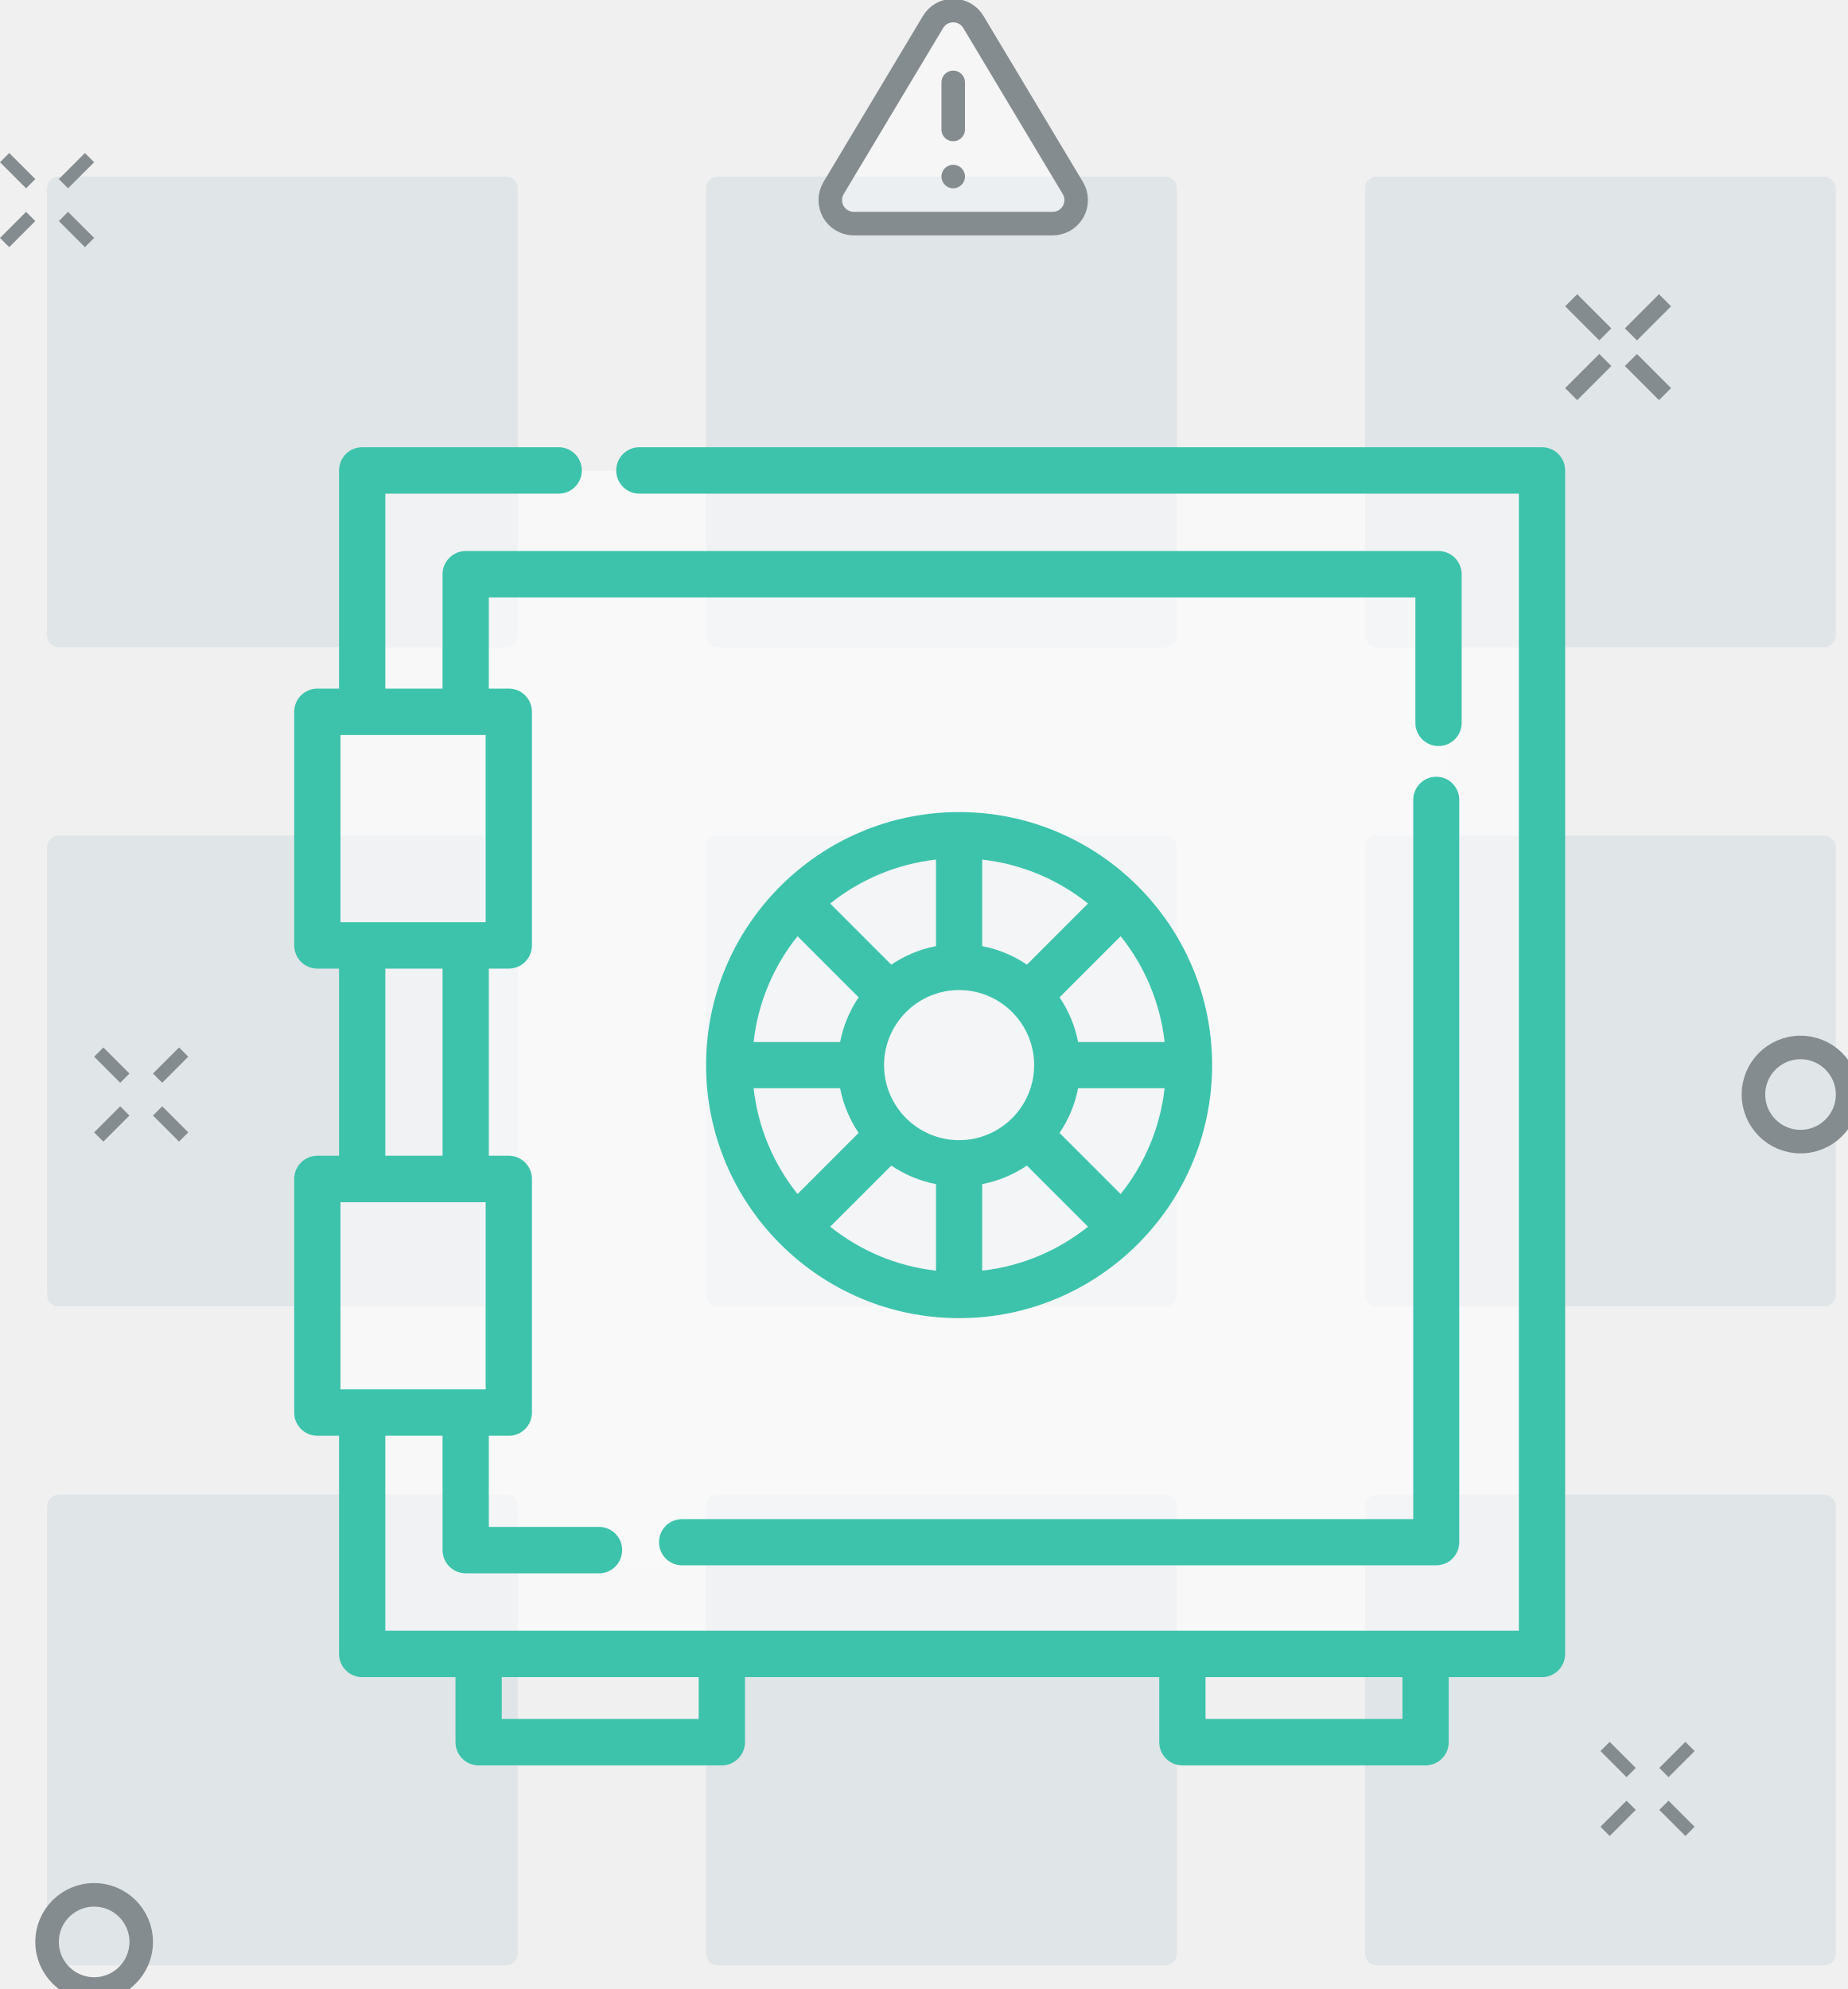
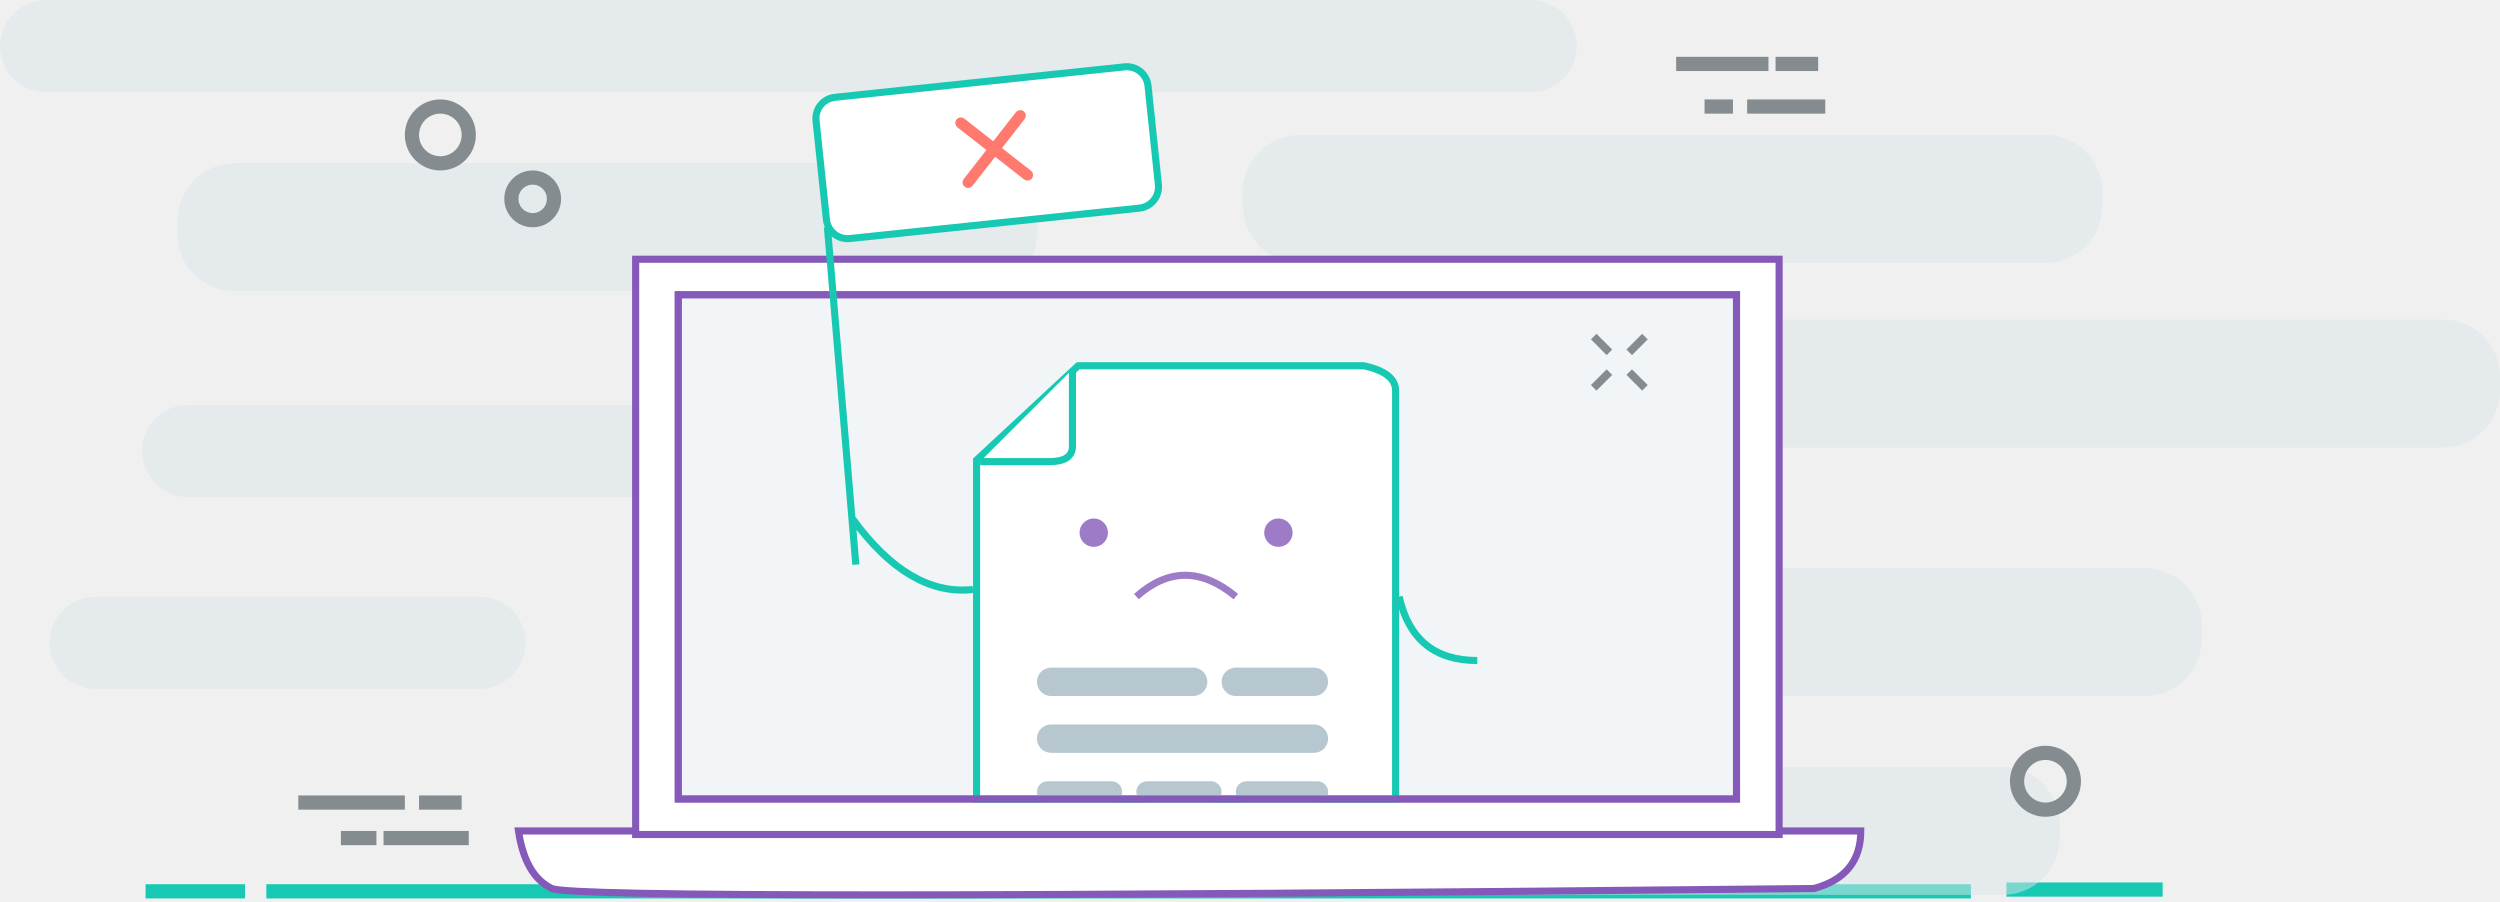
- <svg xmlns="http://www.w3.org/2000/svg" width="157px" height="169px" viewBox="0 0 157 169" version="1.1">
-   <defs />
-   <g stroke="none" stroke-width="1" fill="none" fill-rule="evenodd">
-     <g>
-       <path d="M5,71 L43,71 C43.552,71 44,71.448 44,72 L44,110 C44,110.552 43.552,111 43,111 L5,111 C4.448,111 4,110.552 4,110 L4,72 C4,71.448 4.448,71 5,71 Z M5,15 L43,15 C43.552,15 44,15.448 44,16 L44,54 C44,54.552 43.552,55 43,55 L5,55 C4.448,55 4,54.552 4,54 L4,16 C4,15.448 4.448,15 5,15 Z M61,15 L99,15 C99.552,15 100,15.448 100,16 L100,54 C100,54.552 99.552,55 99,55 L61,55 C60.448,55 60,54.552 60,54 L60,16 C60,15.448 60.448,15 61,15 Z M61,71 L99,71 C99.552,71 100,71.448 100,72 L100,110 C100,110.552 99.552,111 99,111 L61,111 C60.448,111 60,110.552 60,110 L60,72 C60,71.448 60.448,71 61,71 Z M117,15 L155,15 C155.552,15 156,15.448 156,16 L156,54 C156,54.552 155.552,55 155,55 L117,55 C116.448,55 116,54.552 116,54 L116,16 C116,15.448 116.448,15 117,15 Z M117,71 L155,71 C155.552,71 156,71.448 156,72 L156,110 C156,110.552 155.552,111 155,111 L117,111 C116.448,111 116,110.552 116,110 L116,72 C116,71.448 116.448,71 117,71 Z M5,127 L43,127 C43.552,127 44,127.448 44,128 L44,166 C44,166.552 43.552,167 43,167 L5,167 C4.448,167 4,166.552 4,166 L4,128 C4,127.448 4.448,127 5,127 Z M61,127 L99,127 C99.552,127 100,127.448 100,128 L100,166 C100,166.552 99.552,167 99,167 L61,167 C60.448,167 60,166.552 60,166 L60,128 C60,127.448 60.448,127 61,127 Z M117,127 L155,127 C155.552,127 156,127.448 156,128 L156,166 C156,166.552 155.552,167 155,167 L117,167 C116.448,167 116,166.552 116,166 L116,128 C116,127.448 116.448,127 117,127 Z" fill="#E0E5E8" />
-       <g transform="translate(0, 13)">
-         <path d="M13.784,79 L13,78.216 L15.216,76 L16,76.784 L13.784,79 Z M10.216,79 L8,76.784 L8.784,76 L11,78.216 L10.216,79 Z M13.784,81 L16,83.216 L15.216,84 L13,81.784 L13.784,81 Z M10.216,81 L11,81.784 L8.784,84 L8,83.216 L10.216,81 Z" fill="#858C8F" />
-         <path d="M141.784,138 L141,137.216 L143.216,135 L144,135.784 L141.784,138 Z M138.216,138 L136,135.784 L136.784,135 L139,137.216 L138.216,138 Z M141.784,140 L144,142.216 L143.216,143 L141,140.784 L141.784,140 Z M138.216,140 L139,140.784 L136.784,143 L136,142.216 L138.216,140 Z" fill="#858C8F" />
-         <path d="M5.784,3 L5,2.216 L7.216,0 L8,0.784 L5.784,3 Z M2.216,3 L4.4408921e-16,0.784 L0.784,0 L3,2.216 L2.216,3 Z M5.784,5 L8,7.216 L7.216,8 L5,5.784 L5.784,5 Z M2.216,5 L3,5.784 L0.784,8 L4.4408921e-16,7.216 L2.216,5 Z" fill="#858C8F" />
-         <path d="M139.1,15.925 L138.075,14.9 L140.975,12 L142,13.025 L139.1,15.925 Z M135.9,15.925 L133,13.025 L134.025,12 L136.925,14.9 L135.9,15.925 Z M139.1,17.075 L142,19.975 L140.975,21 L138.075,18.1 L139.1,17.075 Z M135.9,17.075 L136.925,18.1 L134.025,21 L133,19.975 L135.9,17.075 Z" fill="#858C8F" />
-         <circle stroke="#858C8F" stroke-width="2" cx="8" cy="152" r="4" />
-         <circle stroke="#858C8F" stroke-width="2" cx="153" cy="80" r="4" />
-       </g>
-       <g transform="translate(25, 38)">
-         <path d="M5,2 L105,2 L105,101 L5,101 L5,82.505 L2.379,82.505 L2.379,61.524 L5,61.524 L5,42.329 C2.752,42.716 1.595,42.716 1.528,42.329 C1.461,41.941 1.461,35.243 1.528,22.235 L5,22.235 L5,2 Z" fill-opacity="0.5" fill="#FFFFFF" />
-         <rect fill-opacity="0.2" fill="#FFFFFF" x="16" y="11" width="82" height="84" />
-         <path d="M106.033,0 L29.329,0 C28.243,0 27.362,0.883 27.362,1.972 C27.362,3.061 28.243,3.944 29.329,3.944 L104.067,3.944 L104.067,100.558 L7.744,100.558 L7.744,83.993 L12.607,83.993 L12.607,93.708 C12.607,94.797 13.487,95.68 14.573,95.68 L25.902,95.68 C26.987,95.68 27.868,94.797 27.868,93.708 C27.868,92.619 26.988,91.736 25.902,91.736 L16.539,91.736 L16.539,83.993 L18.236,83.993 C19.322,83.993 20.202,83.11 20.202,82.021 L20.202,62.174 C20.202,61.086 19.322,60.202 18.236,60.202 L16.539,60.202 L16.539,44.3 L18.236,44.3 C19.322,44.3 20.202,43.417 20.202,42.327 L20.202,22.48 C20.202,21.391 19.322,20.508 18.236,20.508 L16.539,20.508 L16.539,12.765 L95.273,12.765 L95.273,23.418 C95.273,24.507 96.153,25.39 97.239,25.39 C98.324,25.39 99.205,24.507 99.205,23.418 L99.205,10.793 C99.205,9.705 98.325,8.821 97.239,8.821 L14.573,8.821 C13.487,8.821 12.607,9.704 12.607,10.793 L12.607,20.508 L7.744,20.508 L7.744,3.944 L22.475,3.944 C23.561,3.944 24.441,3.061 24.441,1.972 C24.441,0.883 23.561,0 22.475,0 L5.778,0 C4.693,0 3.812,0.883 3.812,1.972 L3.812,20.508 L1.966,20.508 C0.88,20.508 0,21.391 0,22.48 L0,42.327 C0,43.416 0.88,44.3 1.966,44.3 L3.812,44.3 L3.812,60.202 L1.966,60.202 C0.88,60.202 0,61.085 0,62.174 L0,82.021 C0,83.11 0.88,83.993 1.966,83.993 L3.812,83.993 L3.812,102.53 C3.812,103.618 4.692,104.502 5.778,104.502 L13.706,104.502 L13.706,110.028 C13.706,111.117 14.586,112 15.672,112 L36.338,112 C37.424,112 38.305,111.117 38.305,110.028 L38.305,104.502 L73.508,104.502 L73.508,110.028 C73.508,111.117 74.388,112 75.474,112 L96.14,112 C97.226,112 98.106,111.117 98.106,110.028 L98.106,104.502 L106.034,104.502 C107.12,104.502 108,103.619 108,102.53 L108,1.972 C107.999,0.883 107.12,0 106.033,0 Z M3.932,40.355 L3.932,24.452 L16.27,24.452 L16.27,40.356 L3.932,40.356 L3.932,40.355 Z M12.607,44.299 L12.607,60.202 L7.744,60.202 L7.744,44.299 L12.607,44.299 Z M3.932,80.049 L3.932,64.146 L16.27,64.146 L16.27,80.049 L3.932,80.049 Z M17.637,108.055 L17.637,104.501 L34.372,104.501 L34.372,108.055 L17.637,108.055 Z M94.174,108.055 L77.439,108.055 L77.439,104.501 L94.174,104.501 L94.174,108.055 Z" fill="#3DC3AB" fill-rule="nonzero" />
-         <path d="M97.046,28 C95.967,28 95.092,28.878 95.092,29.961 L95.092,91.077 L32.954,91.077 C31.875,91.077 31,91.955 31,93.039 C31,94.122 31.875,95 32.954,95 L97.046,95 C98.125,95 99,94.122 99,93.039 L99,29.961 C99,28.878 98.125,28 97.046,28 Z" fill="#3DC3AB" fill-rule="nonzero" />
-         <path d="M56.5,31 C44.645,31 35,40.645 35,52.5 C35,64.355 44.645,74 56.5,74 C68.355,74 78,64.355 78,52.5 C78,40.645 68.355,31 56.5,31 Z M73.963,50.538 L66.612,50.538 C66.344,49.153 65.8,47.866 65.036,46.739 L70.23,41.545 C72.248,44.07 73.587,47.16 73.963,50.538 Z M58.462,35.037 C61.84,35.413 64.93,36.752 67.455,38.77 L62.261,43.964 C61.133,43.2 59.847,42.656 58.462,42.388 L58.462,35.037 Z M54.538,35.037 L54.538,42.388 L54.538,42.388 C53.154,42.656 51.867,43.2 50.739,43.964 L45.546,38.77 C48.07,36.752 51.161,35.414 54.538,35.037 Z M42.771,41.545 L47.964,46.739 C47.201,47.867 46.657,49.153 46.389,50.538 L39.037,50.538 C39.414,47.16 40.752,44.07 42.771,41.545 Z M39.037,54.462 L46.388,54.462 L46.388,54.462 C46.657,55.846 47.201,57.133 47.964,58.261 L42.771,63.454 C40.752,60.929 39.414,57.839 39.037,54.462 Z M54.538,69.963 C51.16,69.586 48.071,68.248 45.546,66.229 L50.739,61.036 C51.867,61.799 53.154,62.343 54.538,62.612 L54.538,69.963 Z M50.123,52.5 C50.123,48.984 52.984,46.123 56.5,46.123 C60.016,46.123 62.877,48.983 62.877,52.5 C62.877,56.017 60.017,58.877 56.5,58.877 C52.983,58.877 50.123,56.016 50.123,52.5 Z M58.462,69.963 L58.462,62.612 L58.462,62.612 C59.846,62.343 61.134,61.799 62.261,61.036 L67.455,66.229 C64.93,68.248 61.84,69.586 58.462,69.963 Z M70.23,63.455 L65.036,58.261 C65.8,57.133 66.344,55.846 66.612,54.462 L73.963,54.462 C73.587,57.84 72.248,60.929 70.23,63.455 Z" fill="#3DC3AB" fill-rule="nonzero" />
-       </g>
-       <g transform="translate(70, 0)">
-         <path d="M9.29,1.86 L0.82,16 C0.465,16.615 0.463,17.373 0.814,17.991 C1.166,18.608 1.819,18.992 2.53,19 L19.47,19 C20.181,18.992 20.834,18.608 21.186,17.991 C21.537,17.373 21.535,16.615 21.18,16 L12.71,1.86 C12.347,1.262 11.699,0.897 11,0.897 C10.301,0.897 9.653,1.262 9.29,1.86 Z" stroke="#858C8F" stroke-width="2" fill-opacity="0.4" fill="#FFFFFF" stroke-linecap="round" stroke-linejoin="round" />
-         <path d="M11,7 L11,11" stroke="#858C8F" stroke-width="2" stroke-linecap="round" stroke-linejoin="round" />
-         <circle fill="#858C8F" cx="11" cy="15" r="1" />
-       </g>
+ <svg xmlns="http://www.w3.org/2000/svg" xmlns:xlink="http://www.w3.org/1999/xlink" width="352" height="127" viewBox="0 0 352 127">
+   <defs>
+     <path id="a" d="M139.907 20.592l3.179-4.713a.281.281 0 0 1 .466.315l-3.179 4.713 4.713 3.179a.281.281 0 0 1-.314.466l-4.713-3.179-3.18 4.713a.281.281 0 1 1-.466-.314l3.18-4.713-4.714-3.18a.281.281 0 1 1 .315-.466l4.713 3.18z" />
+   </defs>
+   <g fill="none" fill-rule="evenodd">
+     <path stroke="#17C9B2" stroke-linecap="square" stroke-width="2" d="M38.5 125.5h238M21.5 125.5h12M283.5 125.25h20" />
+     <g fill="#D9E4EA" opacity=".509">
+       <path d="M13.5 84h54a6.5 6.5 0 1 1 0 13h-54a6.5 6.5 0 1 1 0-13z" />
+       <rect width="121" height="18" x="25" y="23" rx="8" />
+       <rect width="121" height="18" x="175" y="19" rx="8" />
+       <path d="M192 45h152a8 8 0 0 1 8 8v2a8 8 0 0 1-8 8H192a8 8 0 0 1-8-8v-2a8 8 0 0 1 8-8zM212 80h90a8 8 0 0 1 8 8v2a8 8 0 0 1-8 8h-90a8 8 0 0 1-8-8v-2a8 8 0 0 1 8-8zM136 108h146a8 8 0 0 1 8 8v2a8 8 0 0 1-8 8H136a8 8 0 0 1-8-8v-2a8 8 0 0 1 8-8z" />
+       <path d="M26.5 57h209a6.5 6.5 0 1 1 0 13h-209a6.5 6.5 0 1 1 0-13zM6.5 0h209a6.5 6.5 0 1 1 0 13H6.5a6.5 6.5 0 0 1 0-13z" />
    </g>
+     <g transform="translate(73 36)">
+       <path fill="#FFF" stroke="#8459B9" d="M16.925 81H0c.627 4.2 2.194 6.9 4.701 8.1 2.508 1.2 61.747 1.2 177.717 0C186.806 87.9 189 85.2 189 81h-20.687" />
+       <path fill="#FFF" stroke="#8459B9" d="M16.5.5h161v81h-161z" />
+       <path fill="#EBF1F4" stroke="#8459B9" d="M22.5 5.5h149v71h-149z" opacity=".7" />
+       <circle cx="85" cy="41" r="2" fill="#9D7BC7" />
+       <circle cx="111" cy="41" r="2" fill="#9D7BC7" />
+       <path stroke="#9D7BC7" stroke-linecap="square" d="M91.5 54.5h12" />
+     </g>
+     <path fill="#FFF" stroke="#17C9B2" d="M151.804 51.5H192l.111.013c2.868.653 4.389 1.794 4.389 3.487v57.5h-59V64.782L151.804 51.5z" />
+     <path fill="#B7C7CF" d="M148 94h20a2 2 0 1 1 0 4h-20a2 2 0 1 1 0-4zm0 8h37a2 2 0 1 1 0 4h-37a2 2 0 1 1 0-4zm26-8h11a2 2 0 1 1 0 4h-11a2 2 0 1 1 0-4zm1.5 16h10a1.5 1.5 0 0 1 0 3h-10a1.5 1.5 0 0 1 0-3zm-14 0h9a1.5 1.5 0 0 1 0 3h-9a1.5 1.5 0 0 1 0-3zm-14 0h9a1.5 1.5 0 0 1 0 3h-9a1.5 1.5 0 0 1 0-3z" />
+     <path fill="#FFF" stroke="#17C9B2" d="M138 65h9.75c2.167 0 3.25-.722 3.25-2.167V52" />
+     <g transform="translate(152 73)">
+       <circle cx="28" cy="2" r="2" fill="#9D7BC7" />
+       <circle cx="2" cy="2" r="2" fill="#9D7BC7" />
+       <path stroke="#9D7BC7" d="M8 11c4.506-4 9.172-4 14 0" />
+     </g>
+     <path stroke="#8459B9" d="M95.5 41.5h149v71h-149z" />
+     <g transform="translate(42 8)">
+       <path fill="#858C8F" d="M187.784 42l-.784-.784L189.216 39l.784.784L187.784 42zm-3.568 0L182 39.784l.784-.784L185 41.216l-.784.784zm3.568 2L190 46.216l-.784.784L187 44.784l.784-.784zm-3.568 0l.784.784L182.784 47l-.784-.784L184.216 44z" />
+       <circle cx="246" cy="102" r="4" stroke="#858C8F" stroke-width="2" />
+       <circle cx="20" cy="11" r="4" stroke="#858C8F" stroke-width="2" />
+       <circle cx="33" cy="20" r="3" stroke="#858C8F" stroke-width="2" />
+       <path fill="#858C8F" d="M0 106v-2h15v2H0zm12 5v-2h12v2H12zm5-5v-2h6v2h-6zm-11 5v-2h5v2H6zM194 2V0h13v2h-13zm10 6V6h11v2h-11zm4-6V0h6v2h-6zm-10 6V6h4v2h-4z" />
+     </g>
+     <path stroke="#17C9B2" d="M197 84c1.333 6 5 9 11 9M137 83c-6 .667-11.667-2.667-17-10M120.5 79.5l-4-47.5" />
+     <rect width="47" height="20" x="115.5" y="11.5" fill="#FFF" fill-rule="nonzero" stroke="#17C9B2" rx="3" transform="rotate(-6 139 21.5)" />
+     <use fill="#FF796F" fill-rule="nonzero" stroke="#FF796F" transform="rotate(4 139.983 20.983)" xlink:href="#a" />
  </g>
</svg>
